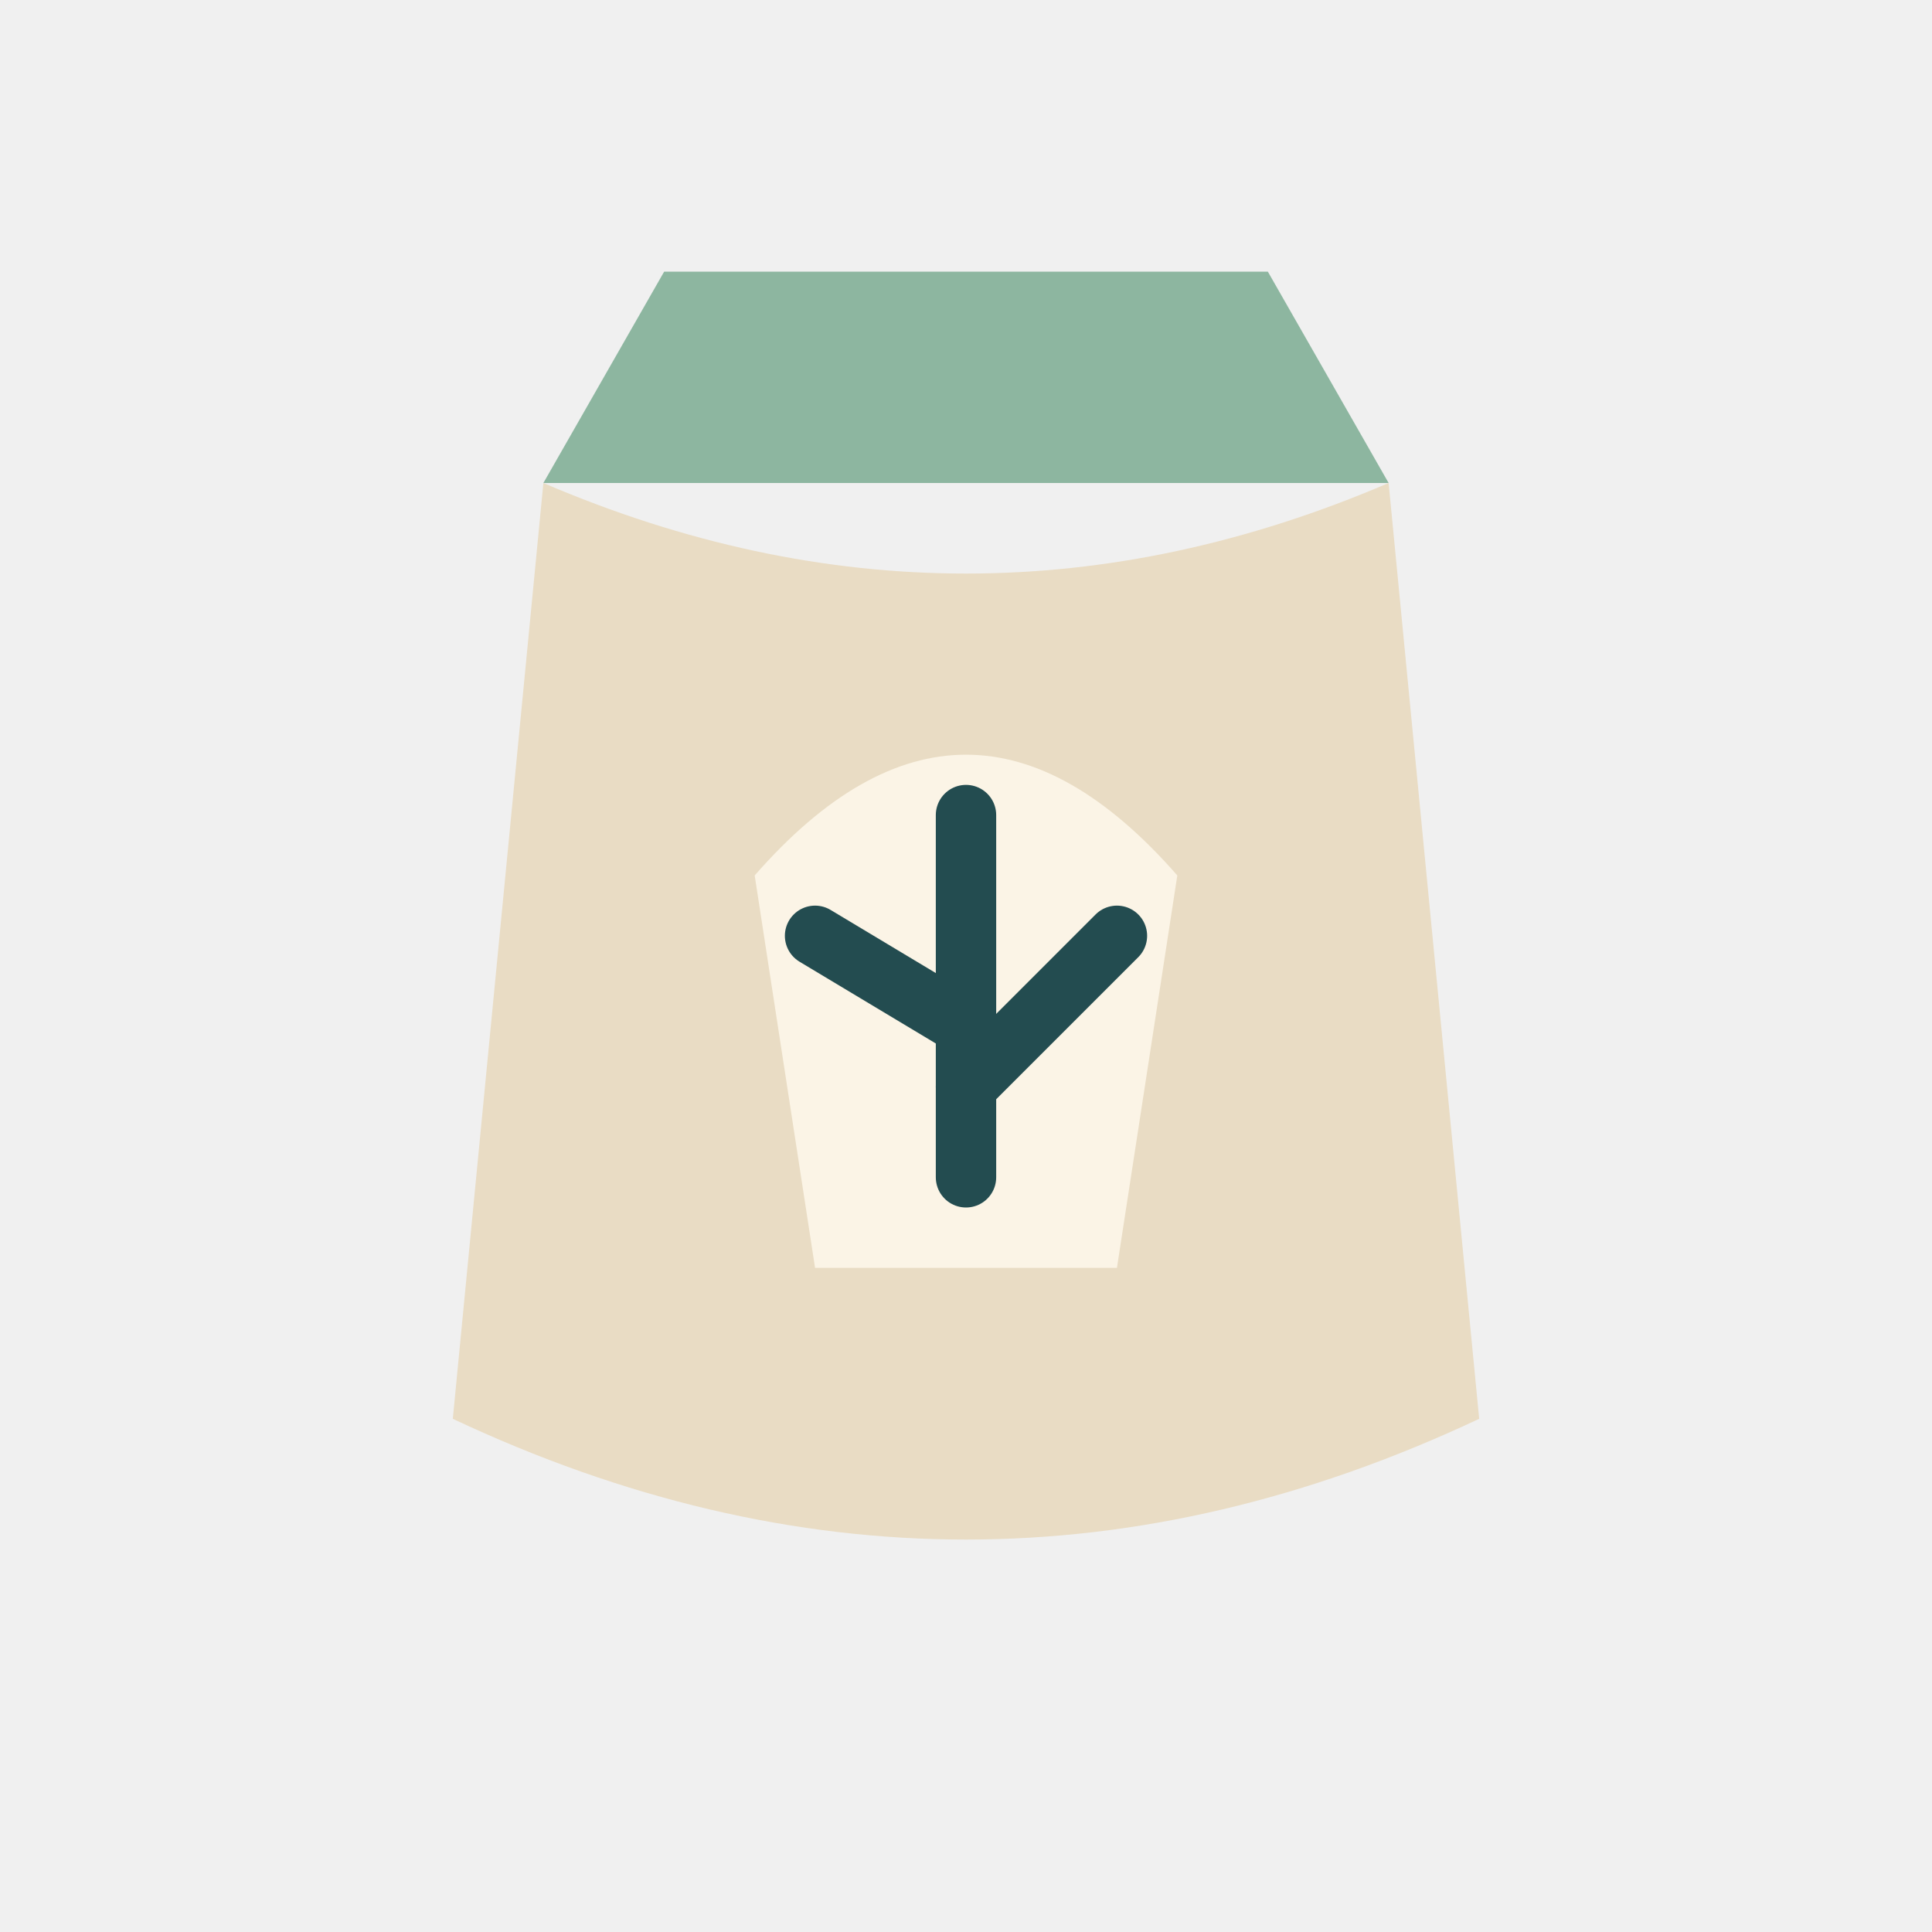
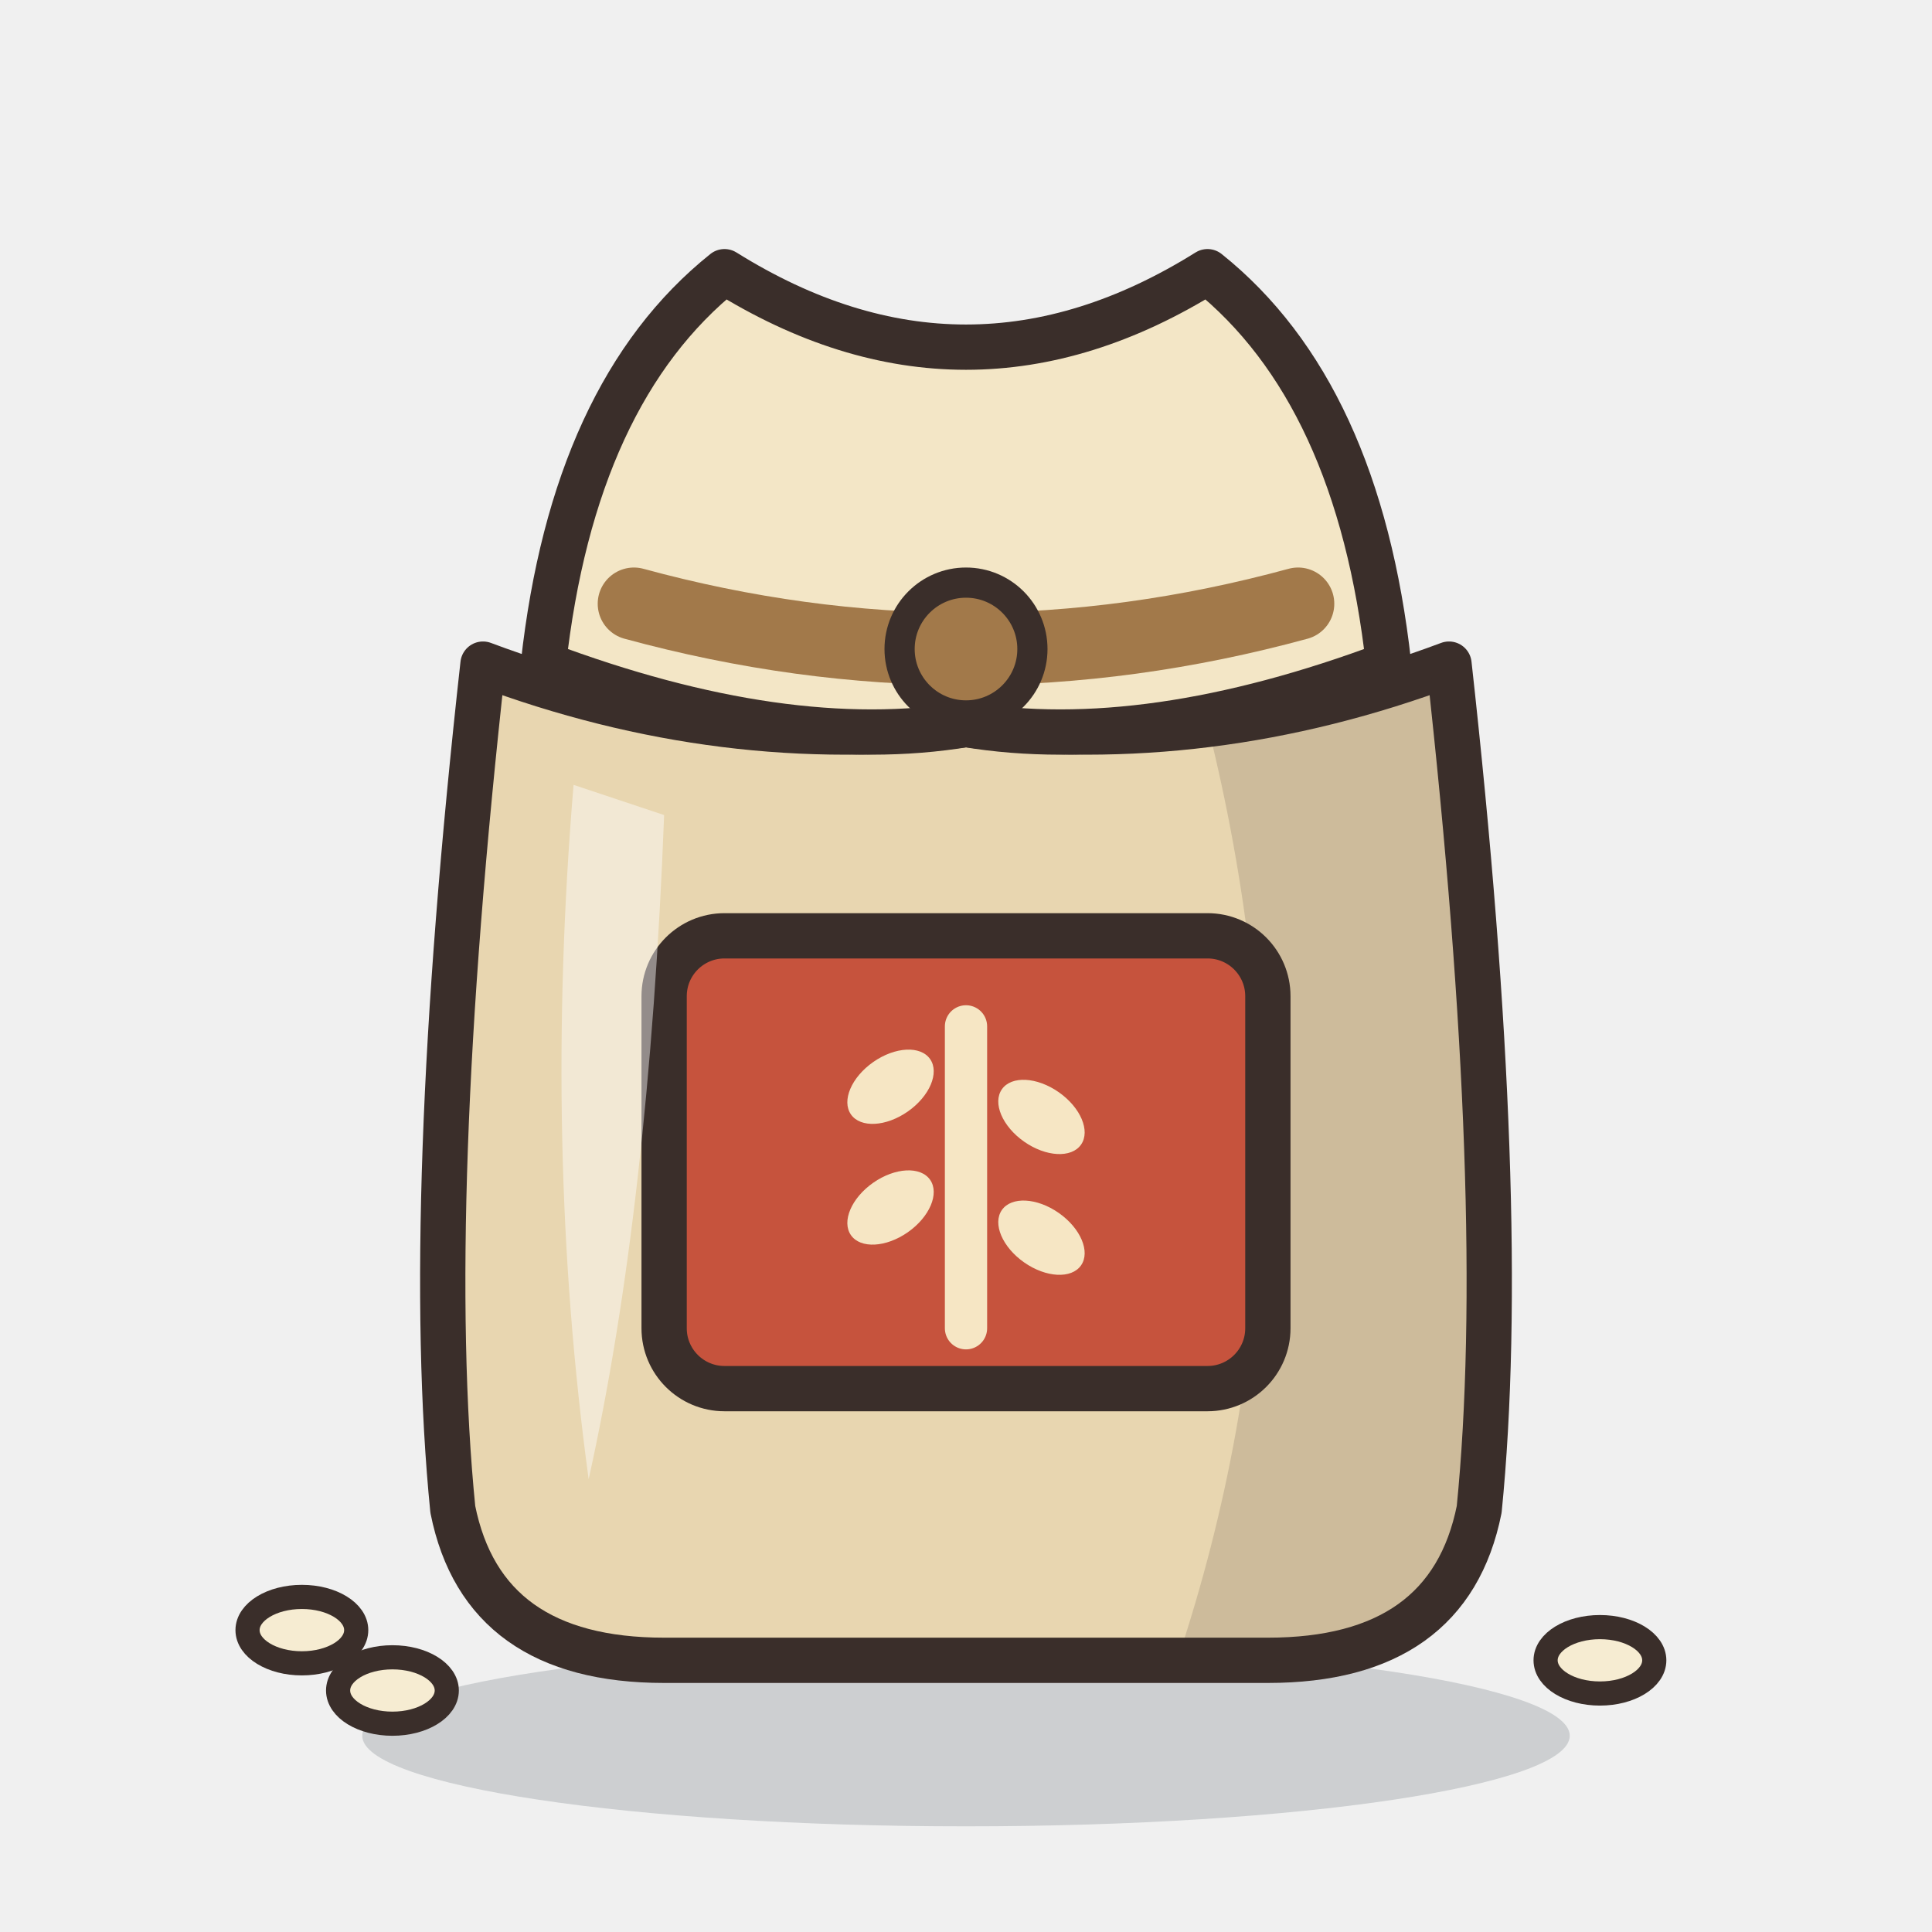
<svg xmlns="http://www.w3.org/2000/svg" viewBox="0 0 64 64" class="art-icon" aria-hidden="true" focusable="false">
-   <path d="M18 16Q32 22 46 16L49 47Q32 55 15 47Z" fill="#e9dcc4" />
-   <path d="M18 16L22 9H42L46 16" fill="#8db6a0" />
-   <path d="M25 29Q32 21 39 29L37 42H27Z" fill="#fbf4e6" />
-   <path d="M32 27L32 39" fill="none" stroke="#234c50" stroke-width="2" stroke-linecap="round" />
-   <path d="M27 31L32 34" fill="none" stroke="#234c50" stroke-width="2" stroke-linecap="round" />
-   <path d="M37 31L32 36" fill="none" stroke="#234c50" stroke-width="2" stroke-linecap="round" />
+   <defs>
+     <linearGradient id="hy-sky-dusk" x1="0" y1="0" x2="0" y2="1">
+       <stop offset="0" stop-color="#2c3a5c" />
+       <stop offset="0.58" stop-color="#7b6380" />
+       <stop offset="1" stop-color="#e9a77a" />
+     </linearGradient>
+     <linearGradient id="hy-sky-morning" x1="0" y1="0" x2="0" y2="1">
+       <stop offset="0" stop-color="#b9d3df" />
+       <stop offset="0.58" stop-color="#d9e1d8" />
+       <stop offset="1" stop-color="#f6e7cf" />
+     </linearGradient>
+     <linearGradient id="hy-sky-day" x1="0" y1="0" x2="0" y2="1">
+       <stop offset="0" stop-color="#9cc3cf" />
+       <stop offset="0.58" stop-color="#c9dbd5" />
+       <stop offset="1" stop-color="#f3e3c4" />
+     </linearGradient>
+     <linearGradient id="hy-sky-evening" x1="0" y1="0" x2="0" y2="1">
+       <stop offset="0" stop-color="#1f2a44" />
+       <stop offset="0.58" stop-color="#4a4360" />
+       <stop offset="1" stop-color="#c7785c" />
+     </linearGradient>
+     <linearGradient id="hy-sky-golden" x1="0" y1="0" x2="0" y2="1">
+       <stop offset="0" stop-color="#e89a5c" />
+       <stop offset="0.58" stop-color="#f3bd7e" />
+       <stop offset="1" stop-color="#fde3b0" />
+     </linearGradient>
+     <linearGradient id="hy-sky-bluehour" x1="0" y1="0" x2="0" y2="1">
+       <stop offset="0" stop-color="#33476b" />
+       <stop offset="0.58" stop-color="#5f7393" />
+       <stop offset="1" stop-color="#9fb2c6" />
+     </linearGradient>
+     <linearGradient id="hy-glass-dusk" x1="0" y1="0" x2=".35" y2="1">
+       <stop offset="0" stop-color="#2c3a5c" />
+       <stop offset="0.7" stop-color="#e9a77a" />
+       <stop offset="1" stop-color="#a98875" />
+     </linearGradient>
+     <linearGradient id="hy-glass-morning" x1="0" y1="0" x2=".35" y2="1">
+       <stop offset="0" stop-color="#b9d3df" />
+       <stop offset="0.7" stop-color="#f6e7cf" />
+       <stop offset="1" stop-color="#cdccbf" />
+     </linearGradient>
+     <linearGradient id="hy-glass-day" x1="0" y1="0" x2=".35" y2="1">
+       <stop offset="0" stop-color="#9cc3cf" />
+       <stop offset="0.7" stop-color="#f3e3c4" />
+       <stop offset="1" stop-color="#c4c4af" />
+     </linearGradient>
+     <linearGradient id="hy-glass-evening" x1="0" y1="0" x2=".35" y2="1">
+       <stop offset="0" stop-color="#1f2a44" />
+       <stop offset="0.7" stop-color="#c7785c" />
+       <stop offset="1" stop-color="#8a5f57" />
+     </linearGradient>
+     <linearGradient id="hy-glass-golden" x1="0" y1="0" x2=".35" y2="1">
+       <stop offset="0" stop-color="#e89a5c" />
+       <stop offset="0.7" stop-color="#fde3b0" />
+       <stop offset="1" stop-color="#cfb38e" />
+     </linearGradient>
+     <linearGradient id="hy-glass-bluehour" x1="0" y1="0" x2=".35" y2="1">
+       <stop offset="0" stop-color="#33476b" />
+       <stop offset="0.7" stop-color="#9fb2c6" />
+       <stop offset="1" stop-color="#77889c" />
+     </linearGradient>
+     <radialGradient id="hy-glow">
+       <stop offset="0" stop-color="#ffe2a0" stop-opacity="0.85" />
+       <stop offset="0.45" stop-color="#ffc76e" stop-opacity="0.32" />
+       <stop offset="1" stop-color="#ffb45a" stop-opacity="0" />
+     </radialGradient>
+     <radialGradient id="hy-sun">
+       <stop offset="0" stop-color="#fff8e6" stop-opacity="0.95" />
+       <stop offset="0.25" stop-color="#ffe7b8" stop-opacity="0.55" />
+       <stop offset="1" stop-color="#ffd7a0" stop-opacity="0" />
+     </radialGradient>
+     <radialGradient id="hy-lamp">
+       <stop offset="0" stop-color="#fff1c8" stop-opacity="0.9" />
+       <stop offset="0.5" stop-color="#ffd27a" stop-opacity="0.25" />
+       <stop offset="1" stop-color="#ffd27a" stop-opacity="0" />
+     </radialGradient>
+     <radialGradient id="hy-vignette" cx=".45" cy=".42" r=".75">
+       <stop offset="0.55" stop-color="#1b2233" stop-opacity="0" />
+       <stop offset="1" stop-color="#1b2233" stop-opacity="0.32" />
+     </radialGradient>
+     <linearGradient id="hy-haze" x1="0" y1="0" x2="0" y2="1">
+       <stop offset="0" stop-color="#ffffff" stop-opacity="0" />
+       <stop offset="1" stop-color="#ffffff" stop-opacity="0.38" />
+     </linearGradient>
+     <linearGradient id="hy-fade" x1="0" y1="0" x2="0" y2="1">
+       <stop offset="0" stop-color="#1b2233" stop-opacity="0" />
+       <stop offset="1" stop-color="#1b2233" stop-opacity="0.3" />
+     </linearGradient>
+     <linearGradient id="hy-shine" x1="0" y1="0" x2="1" y2="1">
+       <stop offset="0" stop-color="#ffffff" stop-opacity="0.55" />
+       <stop offset="0.35" stop-color="#ffffff" stop-opacity="0" />
+       <stop offset="0.6" stop-color="#ffffff" stop-opacity="0.12" />
+       <stop offset="0.75" stop-color="#ffffff" stop-opacity="0" />
+     </linearGradient>
+     <linearGradient id="hy-facelight" x1="0" y1="0" x2="1" y2="1">
+       <stop offset="0" stop-color="#fff6e0" stop-opacity="0.2" />
+       <stop offset="0.45" stop-color="#fff6e0" stop-opacity="0" />
+       <stop offset="1" stop-color="#101a2a" stop-opacity="0.16" />
+     </linearGradient>
+     <linearGradient id="hy-ground" x1="0" y1="0" x2="0" y2="1">
+       <stop offset="0" stop-color="#000000" stop-opacity="0" />
+       <stop offset="1" stop-color="#000000" stop-opacity="0.22" />
+     </linearGradient>
+     <linearGradient id="hy-water" x1="0" y1="0" x2="0" y2="1">
+       <stop offset="0" stop-color="#9fbcc4" />
+       <stop offset="0.5" stop-color="#6f8f9b" />
+       <stop offset="1" stop-color="#41606e" />
+     </linearGradient>
+     <linearGradient id="hy-icon-hl" x1="0" y1="0" x2=".6" y2="1">
+       <stop offset="0" stop-color="#ffffff" stop-opacity="0.7" />
+       <stop offset="0.55" stop-color="#ffffff" stop-opacity="0" />
+     </linearGradient>
+     <linearGradient id="hy-chart" x1="0" y1="0" x2="0" y2="1">
+       <stop offset="0" stop-color="#2f7a68" stop-opacity="0.26" />
+       <stop offset="1" stop-color="#2f7a68" stop-opacity="0" />
+     </linearGradient>
+     <linearGradient id="hy-chart-up" x1="0" y1="0" x2="0" y2="1">
+       <stop offset="0" stop-color="#a5483a" stop-opacity="0.2" />
+       <stop offset="1" stop-color="#a5483a" stop-opacity="0" />
+     </linearGradient>
+     <linearGradient id="hy-steam" x1="0" y1="0" x2="0" y2="1">
+       <stop offset="0" stop-color="#ffffff" stop-opacity="0" />
+       <stop offset="0.5" stop-color="#ffffff" stop-opacity="0.55" />
+       <stop offset="1" stop-color="#ffffff" stop-opacity="0" />
+     </linearGradient>
+     <pattern id="hy-brick" width="16" height="8" patternUnits="userSpaceOnUse">
+       <path d="M0 .5H16M0 4.5H16M5 .5V4.5M13 4.5V8.5" stroke="#3a2018" stroke-opacity=".22" stroke-width=".7" />
+       <rect x="5.4" y=".9" width="7.2" height="3.2" fill="#000" fill-opacity=".05" />
+       <rect x="0" y="4.9" width="4.6" height="3.2" fill="#fff" fill-opacity=".06" />
+     </pattern>
+     <pattern id="hy-tile" width="6" height="6" patternUnits="userSpaceOnUse">
+       <path d="M0 .3H6M.3 0V6" stroke="#2d3a3a" stroke-opacity=".12" stroke-width=".5" />
+     </pattern>
+     <pattern id="hy-roof" width="10" height="6" patternUnits="userSpaceOnUse">
+       <path d="M0 6Q5 .8 10 6" stroke="#2a1a14" stroke-opacity=".28" stroke-width=".8" fill="none" />
+       <path d="M5 0V3" stroke="#fff" stroke-opacity=".12" stroke-width=".8" />
+     </pattern>
+     <pattern id="hy-wood" width="36" height="7" patternUnits="userSpaceOnUse">
+       <path d="M0 .4H36M22 .4V7" stroke="#3b2414" stroke-opacity=".25" stroke-width=".7" />
+       <path d="M3 3.5Q9 2.6 15 3.6" stroke="#3b2414" stroke-opacity=".1" stroke-width=".5" fill="none" />
+     </pattern>
+     <pattern id="hy-shutter" width="8" height="4" patternUnits="userSpaceOnUse">
+       <path d="M0 .5H8" stroke="#1d2433" stroke-opacity=".28" stroke-width=".8" />
+       <path d="M0 1.6H8" stroke="#fff" stroke-opacity=".14" stroke-width=".6" />
+     </pattern>
+     <pattern id="hy-hatch" width="5" height="5" patternUnits="userSpaceOnUse">
+       <path d="M-1 6L6 -1" stroke="#1d2433" stroke-opacity=".13" stroke-width=".6" />
+     </pattern>
+     <pattern id="hy-dapple" width="14" height="12" patternUnits="userSpaceOnUse">
+       <circle cx="3" cy="3" r="1.6" fill="#fff" fill-opacity=".16" />
+       <circle cx="10" cy="8" r="1.2" fill="#fff" fill-opacity=".12" />
+       <circle cx="8" cy="2" r="1" fill="#000" fill-opacity=".08" />
+       <circle cx="2" cy="9" r="1.3" fill="#000" fill-opacity=".07" />
+     </pattern>
+     <pattern id="hy-ripple" width="40" height="8" patternUnits="userSpaceOnUse">
+       <path d="M2 3H14M22 6H36" stroke="#fff" stroke-opacity=".28" stroke-width=".8" stroke-linecap="round" />
+     </pattern>
+     <pattern id="hy-grille" width="6" height="24" patternUnits="userSpaceOnUse">
+       <path d="M3 0V24" stroke="#3c4547" stroke-opacity=".7" stroke-width=".9" />
+       <path d="M0 12H6" stroke="#3c4547" stroke-opacity=".55" stroke-width=".7" />
+     </pattern>
+     <pattern id="hy-corr" width="5" height="10" patternUnits="userSpaceOnUse">
+       <path d="M1 0V10" stroke="#1d2433" stroke-opacity=".2" stroke-width="1" />
+       <path d="M3 0V10" stroke="#fff" stroke-opacity=".16" stroke-width=".8" />
+     </pattern>
+     <pattern id="hy-reed" width="3" height="6" patternUnits="userSpaceOnUse">
+       <path d="M1.5 0V6" stroke="#5a3d1c" stroke-opacity=".3" stroke-width=".7" />
+     </pattern>
+     <pattern id="hy-grass" width="9" height="6" patternUnits="userSpaceOnUse">
+       <path d="M1 6L2 2M4 6L5 1M7 6L6.5 3" stroke="#1f3a22" stroke-opacity=".2" stroke-width=".6" />
+     </pattern>
+     <pattern id="hy-paper" width="14" height="14" patternUnits="userSpaceOnUse">
+       <path d="M0 13.5H14" stroke="#7a6a50" stroke-opacity=".12" stroke-width=".6" />
+     </pattern>
+   </defs>
+   <ellipse cx="32" cy="57.5" rx="20" ry="3" fill="#2a3a44" opacity=".18" />
+   <path d="M16 22Q14 40 15 50Q16 55 22 55H42Q48 55 49 50Q50 40 48 22Q40 25 32 24Q24 25 16 22Z" fill="#e8d6b0" stroke="#3a2e2a" stroke-width="1.5" stroke-linejoin="round" stroke-linecap="round" />
+   <path d="M40 24Q46 24 48 22Q50 40 49 50Q48 55 42 55H39Q44 40 40 24Z" fill="#3a2e2a" opacity="0.16" />
+   <path d="M18 22Q19 13 24 9Q32 14 40 9Q45 13 46 22Q38 25 32 24Q26 25 18 22Z" fill="#f3e6c6" stroke="#3a2e2a" stroke-width="1.5" stroke-linejoin="round" stroke-linecap="round" />
+   <path d="M21 20Q32 23 43 20" fill="none" stroke="#a2794a" stroke-width="2.4" stroke-linecap="round" stroke-linejoin="round" />
+   <circle cx="32" cy="21.5" r="2.2" fill="#a2794a" stroke="#3a2e2a" stroke-width="1" />
+   <rect x="22" y="31" width="20" height="15" rx="2" fill="#c6533d" stroke="#3a2e2a" stroke-width="1.5" />
+   <path d="M32 44V34" fill="none" stroke="#f6e6c4" stroke-width="1.4" stroke-linecap="round" stroke-linejoin="round" />
+   <g fill="#f6e6c4">
+     <ellipse cx="29.5" cy="36" rx="1.6" ry="1" transform="rotate(-35 29.5 36)" />
+     <ellipse cx="34.5" cy="37" rx="1.6" ry="1" transform="rotate(35 34.5 37)" />
+     <ellipse cx="29.5" cy="40" rx="1.6" ry="1" transform="rotate(-35 29.5 40)" />
+     <ellipse cx="34.5" cy="41" rx="1.6" ry="1" transform="rotate(35 34.5 41)" />
+   </g>
+   <path d="M19 26Q18 38 19.5 49Q21.5 40 22 27Z" fill="#fff" opacity="0.45" />
+   <g fill="#f6ecd2" stroke="#3a2e2a" stroke-width=".8">
+     <ellipse cx="10" cy="54" rx="1.8" ry="1.1" />
+     <ellipse cx="13" cy="56" rx="1.8" ry="1.1" />
+     <ellipse cx="53" cy="55" rx="1.8" ry="1.1" />
+   </g>
</svg>
